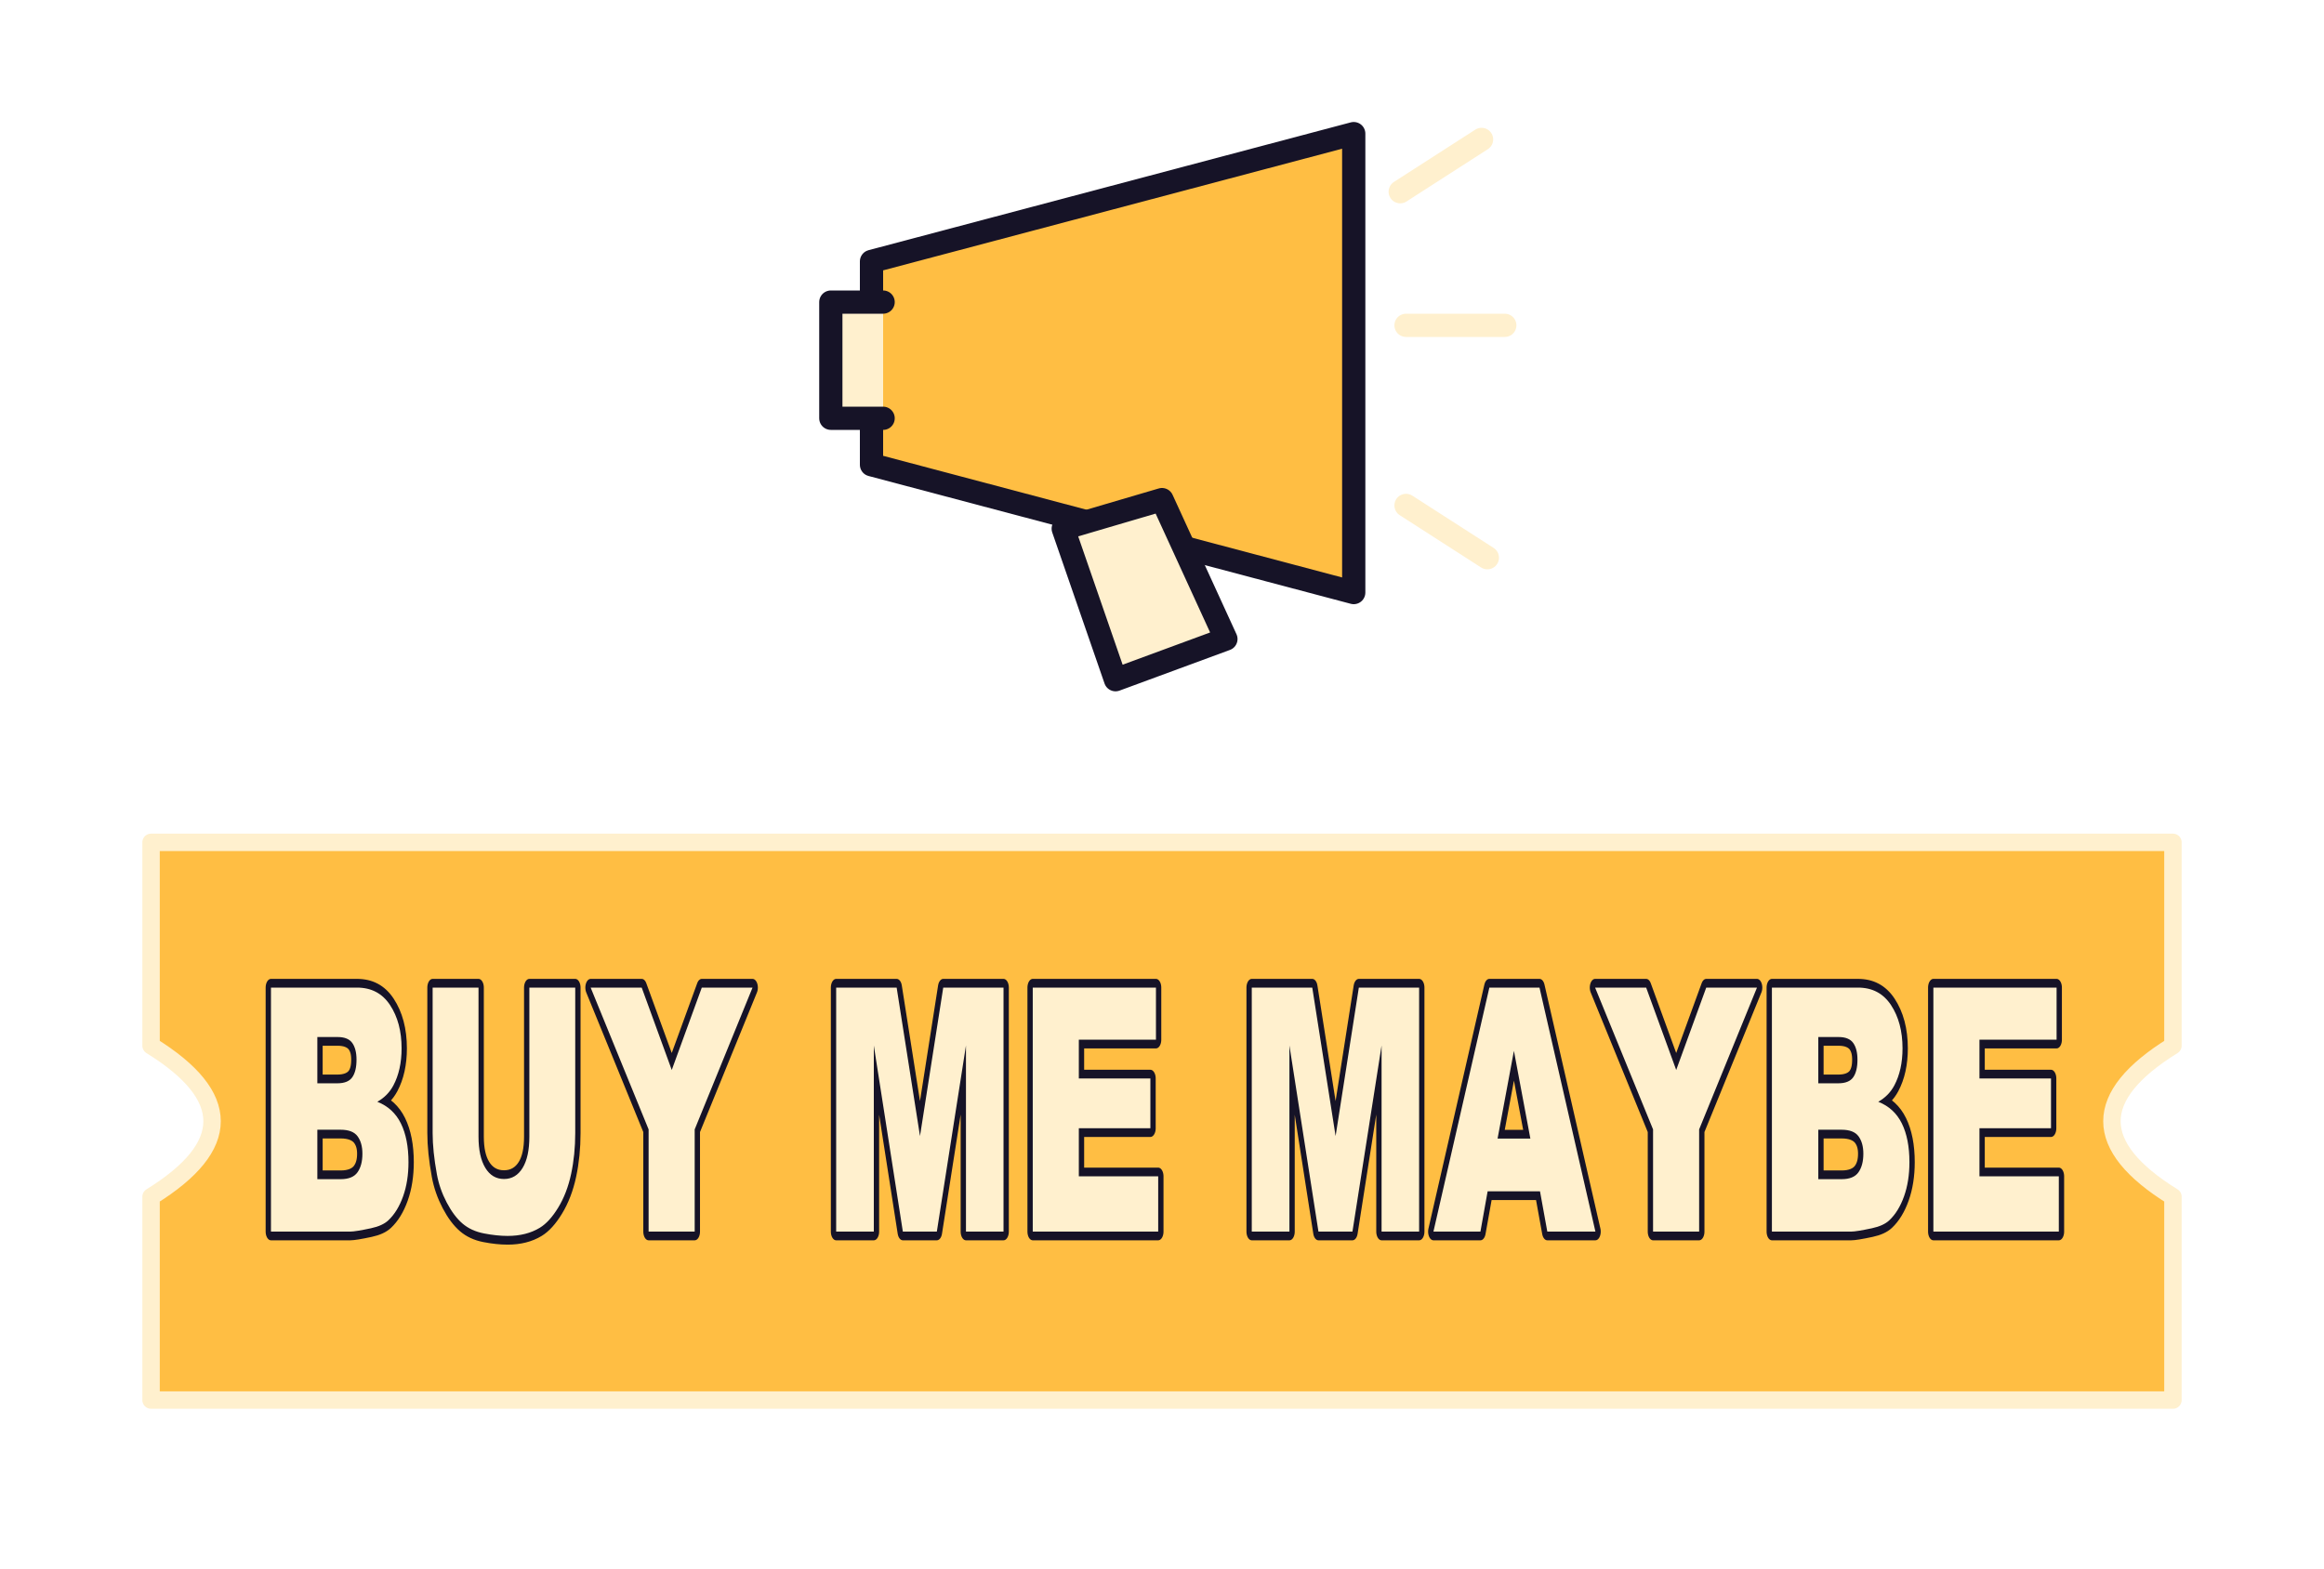
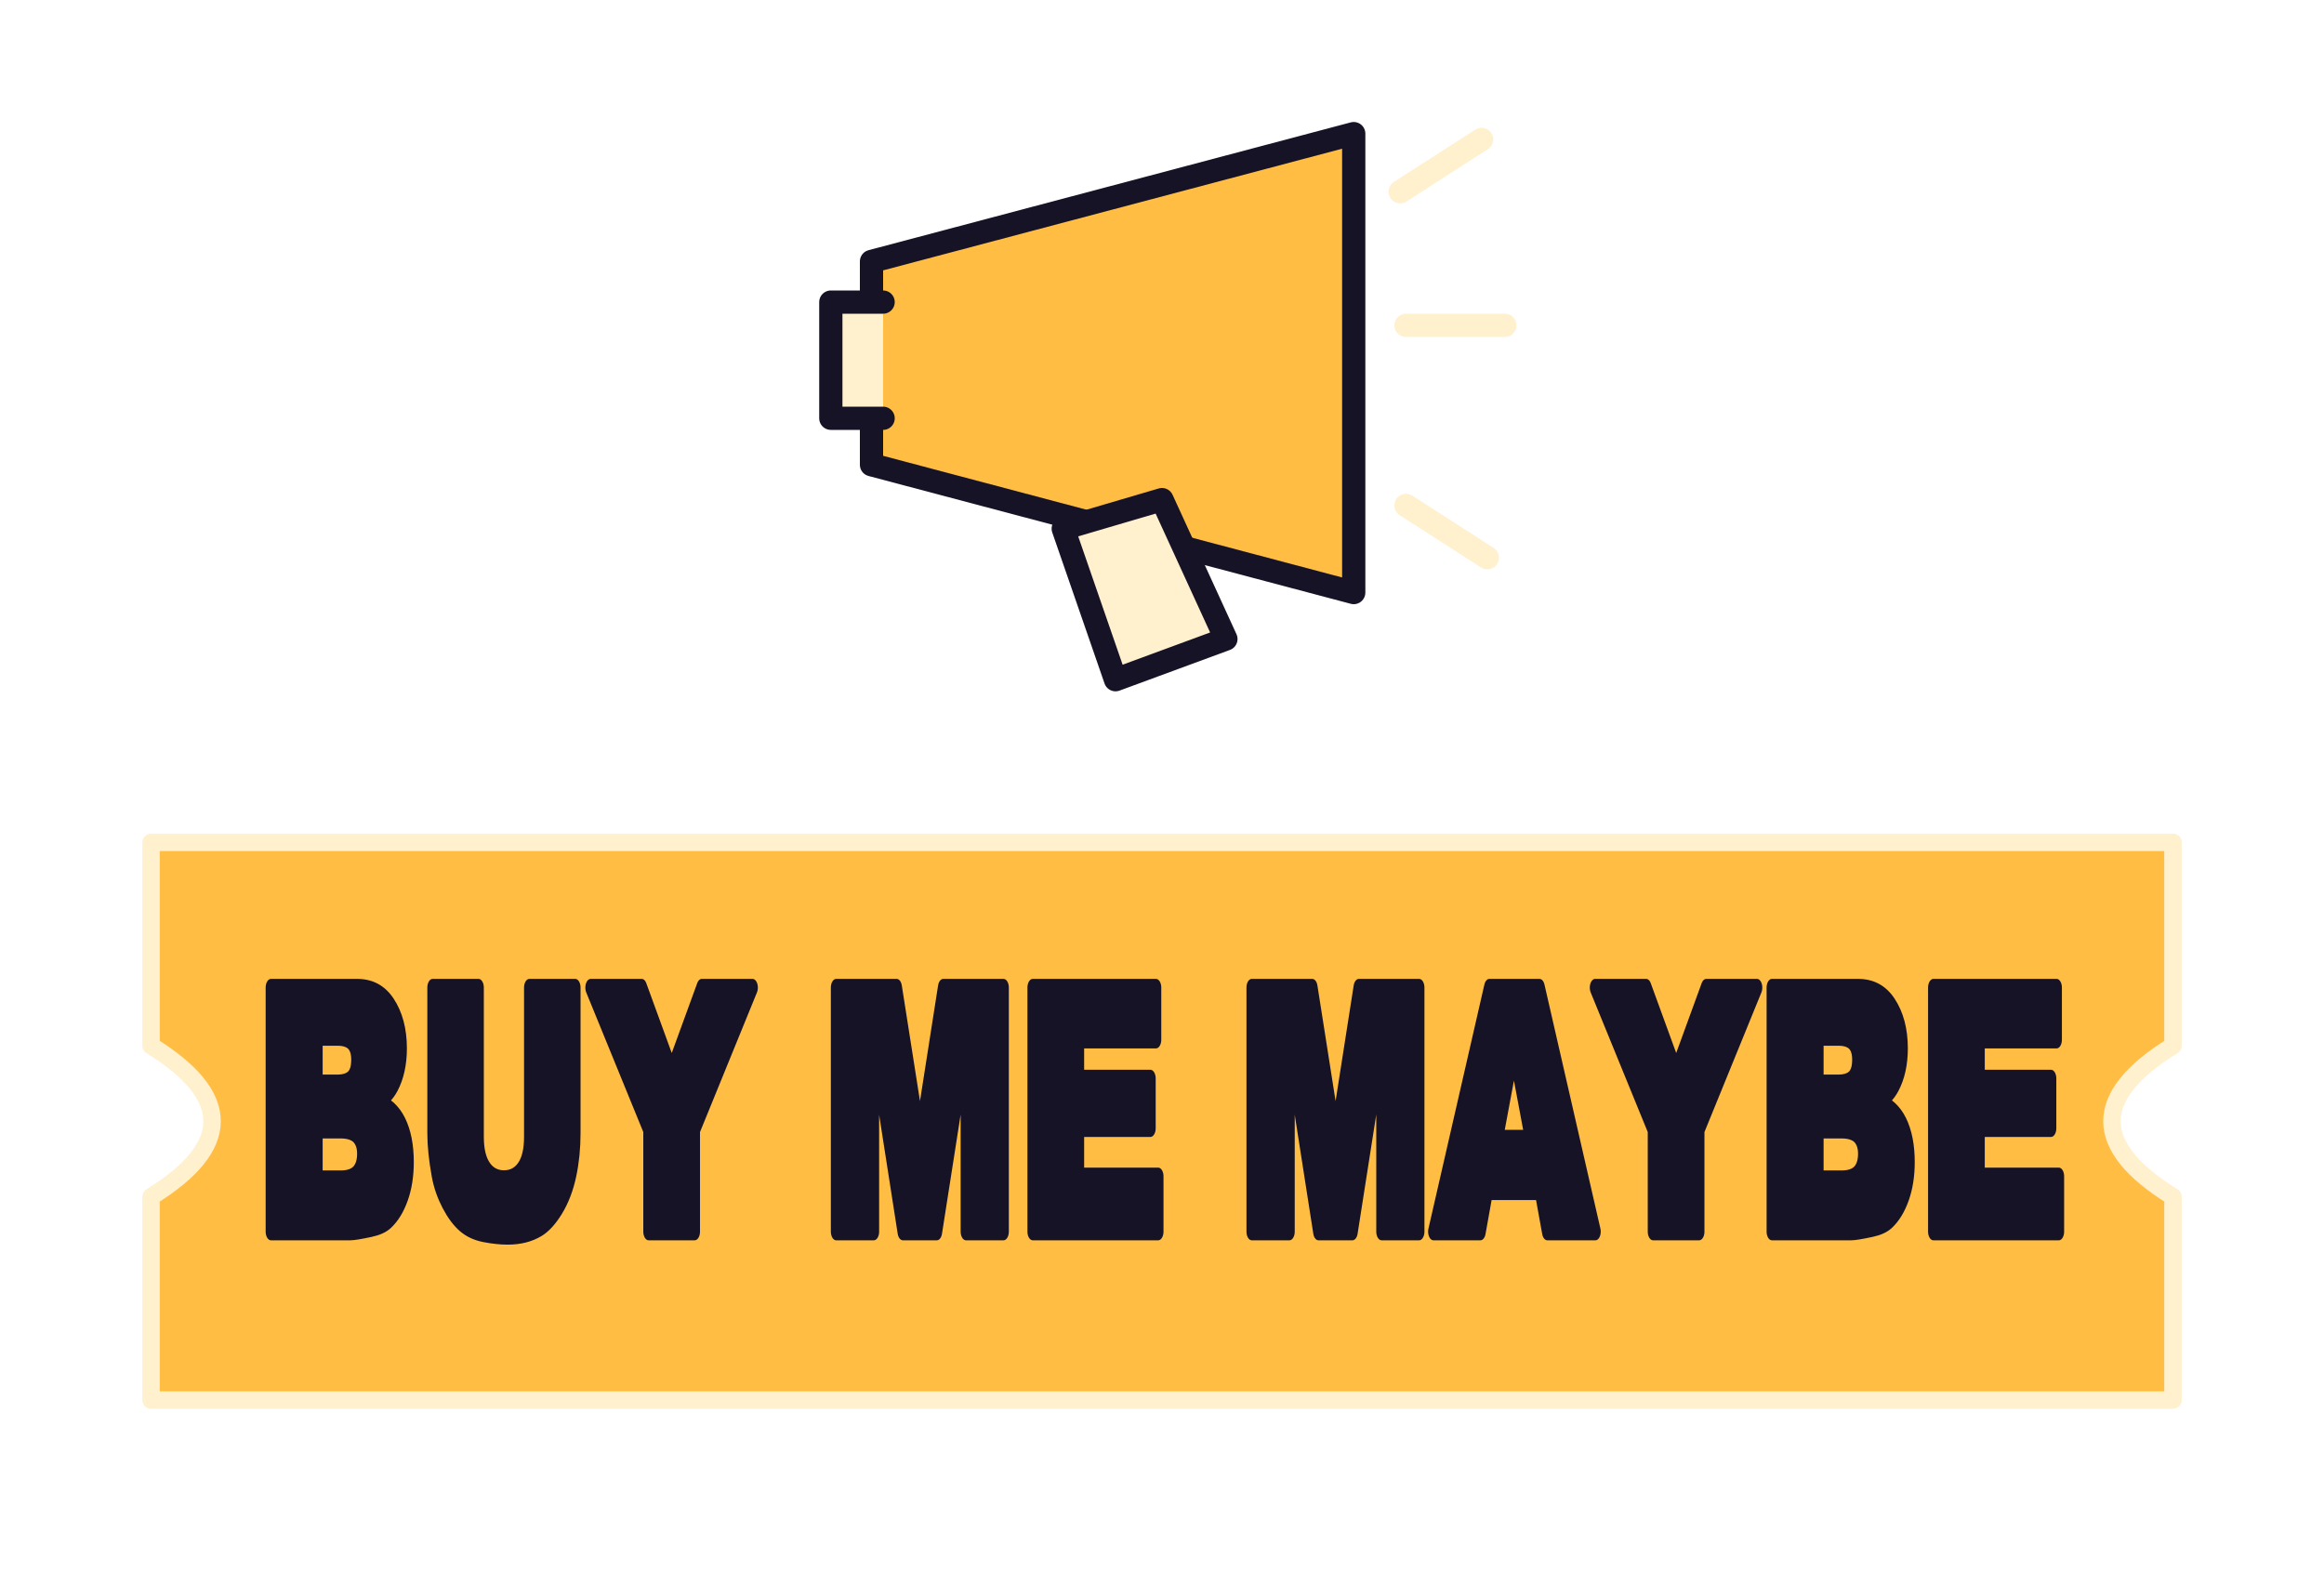
<svg xmlns="http://www.w3.org/2000/svg" viewBox="0 0 400 270" width="400" height="270">
  <g transform="translate(136 2)">
    <path d="m14 43 83-22v79L14 78Z" fill="#FFBE43" stroke="#161327" stroke-width="4" stroke-linejoin="round" stroke-linecap="round" />
    <path d="M16 50H7v20h9M47 89l9 26 19-7-11-24Z" fill="#FFF0CE" stroke="#161327" stroke-width="4" stroke-linejoin="round" stroke-linecap="round" />
    <path d="m105 31 14-9m-13 32 17 0m-17 31 14 9" fill="none" stroke="#FFF0CE" stroke-width="4" stroke-linejoin="round" stroke-linecap="round" />
  </g>
  <path d="M26 145h348v35q-21 13 0 26v35H26v-35q21-13 0-26Z" fill="#FFBE43" stroke="#FFF0CE" stroke-width="3" stroke-linejoin="round" stroke-linecap="round" />
  <g transform="translate(44.0 212) scale(0.01746823 -0.02864939)">
    <path d="M151 1466H999Q1211 1466 1324.5 1361.0Q1438 1256 1438 1101Q1438 971 1357 878Q1303 816 1199 780Q1357 742 1431.5 649.5Q1506 557 1506 417Q1506 303 1453.0 212.0Q1400 121 1308 68Q1251 35 1136 20Q983 0 933 0H151ZM608 891H805Q911 891 952.5 927.5Q994 964 994 1033Q994 1097 952.5 1133.0Q911 1169 808 1169H608ZM608 315H839Q956 315 1004.0 356.5Q1052 398 1052 468Q1052 533 1004.5 572.5Q957 612 838 612H608ZM2697 1466H3149V592Q3149 462 3108.5 346.5Q3068 231 2981.5 144.5Q2895 58 2800 23Q2668 -26 2483 -26Q2376 -26 2249.5 -11.0Q2123 4 2038.0 48.5Q1953 93 1882.5 175.0Q1812 257 1786 344Q1744 484 1744 592V1466H2196V571Q2196 451 2262.5 383.5Q2329 316 2447 316Q2564 316 2630.5 382.5Q2697 449 2697 571ZM3301 1466H3804L4100 971L4396 1466H4896L4326 614V0H3872V614ZM5720 1466H6316L6546 574L6775 1466H7369V0H6999V1118L6712 0H6377L6091 1118V0H5720ZM7657 1466H8871V1153H8111V920H8816V621H8111V332H8893V0H7657ZM9815 1466H10411L10641 574L10870 1466H11464V0H11094V1118L10807 0H10472L10186 1118V0H9815ZM12655 242H12139L12068 0H11605L12156 1466H12650L13201 0H12727ZM12560 559 12398 1086 12237 559ZM13198 1466H13701L13997 971L14293 1466H14793L14223 614V0H13769V614ZM14940 1466H15788Q16000 1466 16113.5 1361.0Q16227 1256 16227 1101Q16227 971 16146 878Q16092 816 15988 780Q16146 742 16220.5 649.5Q16295 557 16295 417Q16295 303 16242.0 212.0Q16189 121 16097 68Q16040 35 15925 20Q15772 0 15722 0H14940ZM15397 891H15594Q15700 891 15741.5 927.5Q15783 964 15783 1033Q15783 1097 15741.5 1133.0Q15700 1169 15597 1169H15397ZM15397 315H15628Q15745 315 15793.0 356.5Q15841 398 15841 468Q15841 533 15793.5 572.5Q15746 612 15627 612H15397ZM16531 1466H17745V1153H16985V920H17690V621H16985V332H17767V0H16531Z" fill="none" stroke="#161327" stroke-width="104.714" stroke-linejoin="round" />
-     <path d="M151 1466H999Q1211 1466 1324.5 1361.0Q1438 1256 1438 1101Q1438 971 1357 878Q1303 816 1199 780Q1357 742 1431.5 649.5Q1506 557 1506 417Q1506 303 1453.0 212.0Q1400 121 1308 68Q1251 35 1136 20Q983 0 933 0H151ZM608 891H805Q911 891 952.5 927.5Q994 964 994 1033Q994 1097 952.5 1133.0Q911 1169 808 1169H608ZM608 315H839Q956 315 1004.0 356.5Q1052 398 1052 468Q1052 533 1004.5 572.5Q957 612 838 612H608ZM2697 1466H3149V592Q3149 462 3108.5 346.5Q3068 231 2981.5 144.5Q2895 58 2800 23Q2668 -26 2483 -26Q2376 -26 2249.5 -11.0Q2123 4 2038.0 48.5Q1953 93 1882.5 175.0Q1812 257 1786 344Q1744 484 1744 592V1466H2196V571Q2196 451 2262.5 383.5Q2329 316 2447 316Q2564 316 2630.5 382.5Q2697 449 2697 571ZM3301 1466H3804L4100 971L4396 1466H4896L4326 614V0H3872V614ZM5720 1466H6316L6546 574L6775 1466H7369V0H6999V1118L6712 0H6377L6091 1118V0H5720ZM7657 1466H8871V1153H8111V920H8816V621H8111V332H8893V0H7657ZM9815 1466H10411L10641 574L10870 1466H11464V0H11094V1118L10807 0H10472L10186 1118V0H9815ZM12655 242H12139L12068 0H11605L12156 1466H12650L13201 0H12727ZM12560 559 12398 1086 12237 559ZM13198 1466H13701L13997 971L14293 1466H14793L14223 614V0H13769V614ZM14940 1466H15788Q16000 1466 16113.5 1361.0Q16227 1256 16227 1101Q16227 971 16146 878Q16092 816 15988 780Q16146 742 16220.5 649.5Q16295 557 16295 417Q16295 303 16242.0 212.0Q16189 121 16097 68Q16040 35 15925 20Q15772 0 15722 0H14940ZM15397 891H15594Q15700 891 15741.5 927.5Q15783 964 15783 1033Q15783 1097 15741.5 1133.0Q15700 1169 15597 1169H15397ZM15397 315H15628Q15745 315 15793.0 356.5Q15841 398 15841 468Q15841 533 15793.5 572.5Q15746 612 15627 612H15397ZM16531 1466H17745V1153H16985V920H17690V621H16985V332H17767V0H16531Z" fill="#FFF0CE" />
+     <path d="M151 1466H999Q1211 1466 1324.5 1361.0Q1438 1256 1438 1101Q1438 971 1357 878Q1303 816 1199 780Q1357 742 1431.5 649.5Q1506 557 1506 417Q1506 303 1453.0 212.0Q1400 121 1308 68Q1251 35 1136 20Q983 0 933 0H151ZM608 891H805Q911 891 952.5 927.5Q994 964 994 1033Q994 1097 952.5 1133.0Q911 1169 808 1169H608ZM608 315H839Q956 315 1004.0 356.5Q1052 398 1052 468Q1052 533 1004.5 572.5Q957 612 838 612H608ZM2697 1466H3149V592Q3149 462 3108.5 346.5Q3068 231 2981.5 144.5Q2895 58 2800 23Q2668 -26 2483 -26Q2376 -26 2249.5 -11.0Q2123 4 2038.0 48.5Q1953 93 1882.5 175.0Q1812 257 1786 344Q1744 484 1744 592V1466H2196V571Q2196 451 2262.5 383.5Q2329 316 2447 316Q2564 316 2630.5 382.5Q2697 449 2697 571ZM3301 1466H3804L4100 971L4396 1466H4896L4326 614V0H3872V614ZM5720 1466H6316L6546 574L6775 1466H7369V0H6999V1118L6712 0H6377L6091 1118V0H5720ZM7657 1466H8871V1153H8111V920H8816V621H8111V332H8893V0H7657ZM9815 1466H10411L10641 574L10870 1466H11464V0H11094V1118L10807 0H10472L10186 1118V0H9815ZM12655 242H12139L12068 0H11605L12156 1466H12650L13201 0H12727ZM12560 559 12398 1086 12237 559ZM13198 1466H13701L13997 971L14293 1466H14793L14223 614V0H13769V614ZM14940 1466H15788Q16000 1466 16113.5 1361.0Q16227 1256 16227 1101Q16227 971 16146 878Q16092 816 15988 780Q16146 742 16220.5 649.5Q16295 557 16295 417Q16295 303 16242.0 212.0Q16189 121 16097 68Q16040 35 15925 20Q15772 0 15722 0H14940ZM15397 891H15594Q15700 891 15741.5 927.5Q15783 964 15783 1033Q15783 1097 15741.5 1133.0Q15700 1169 15597 1169H15397ZM15397 315H15628Q15745 315 15793.0 356.5Q15841 398 15841 468Q15841 533 15793.5 572.5Q15746 612 15627 612H15397ZM16531 1466H17745V1153H16985V920H17690V621H16985V332H17767V0H16531Z" fill="#161327" />
  </g>
</svg>
